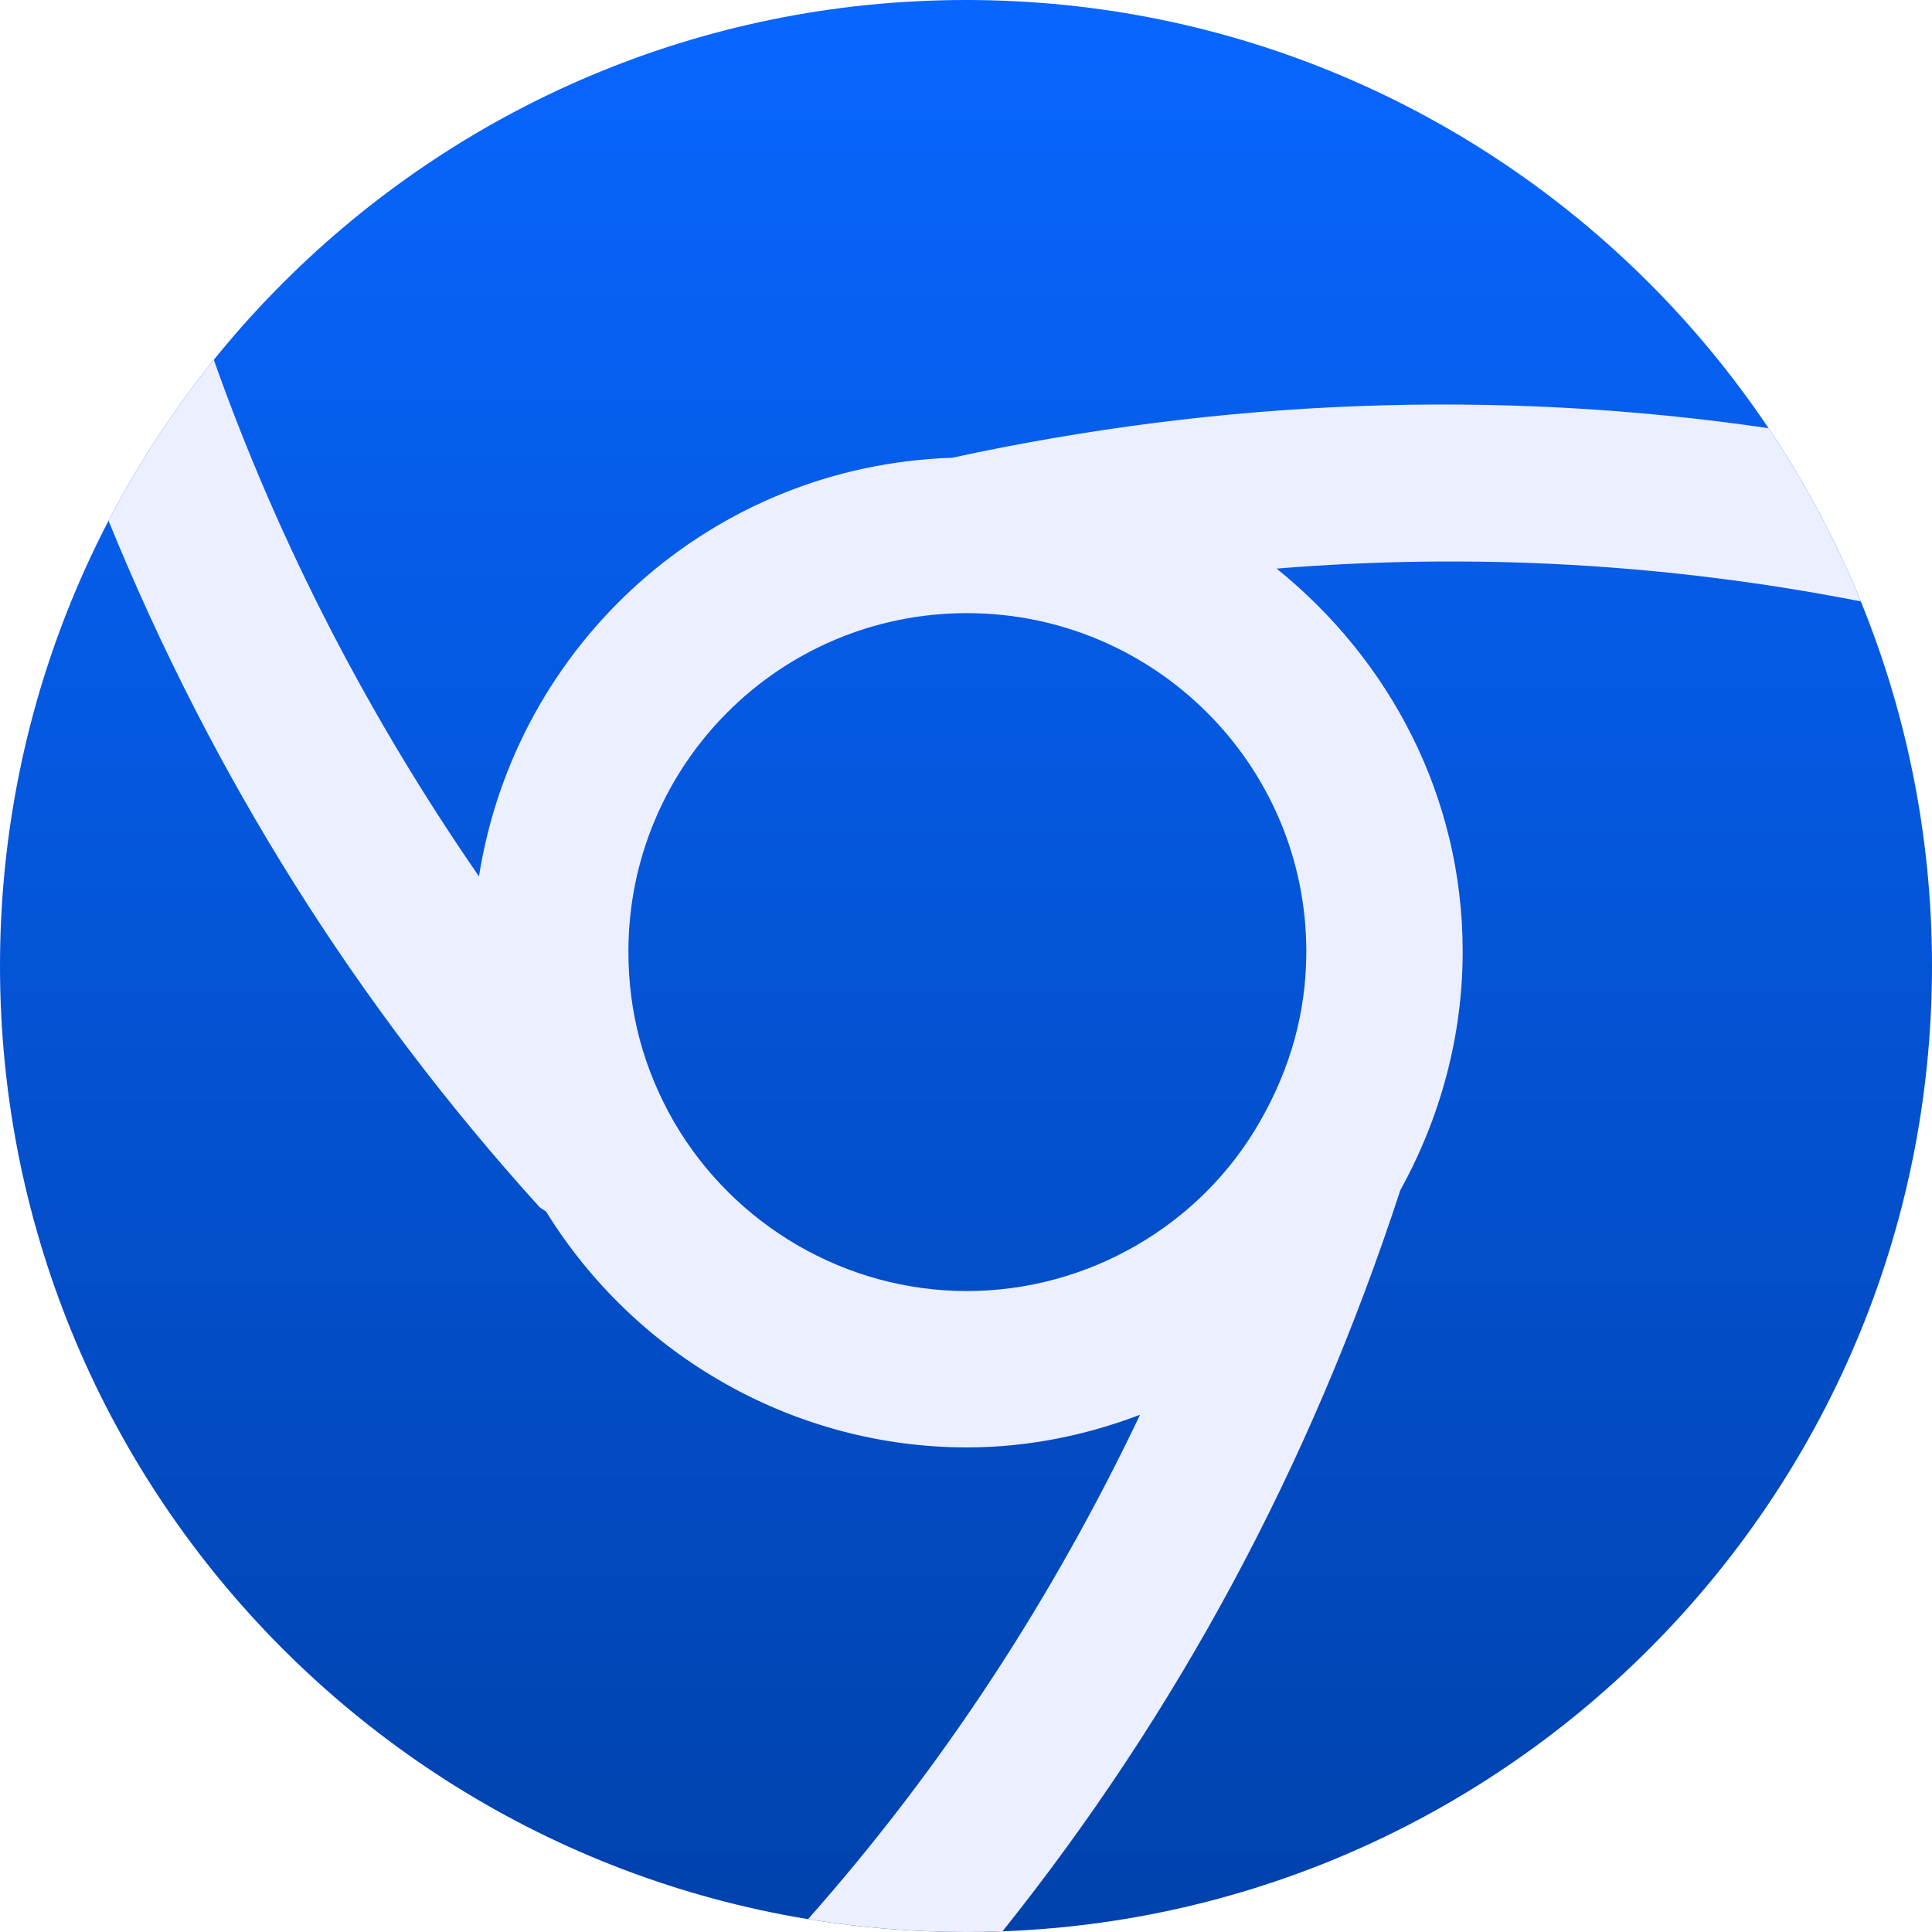
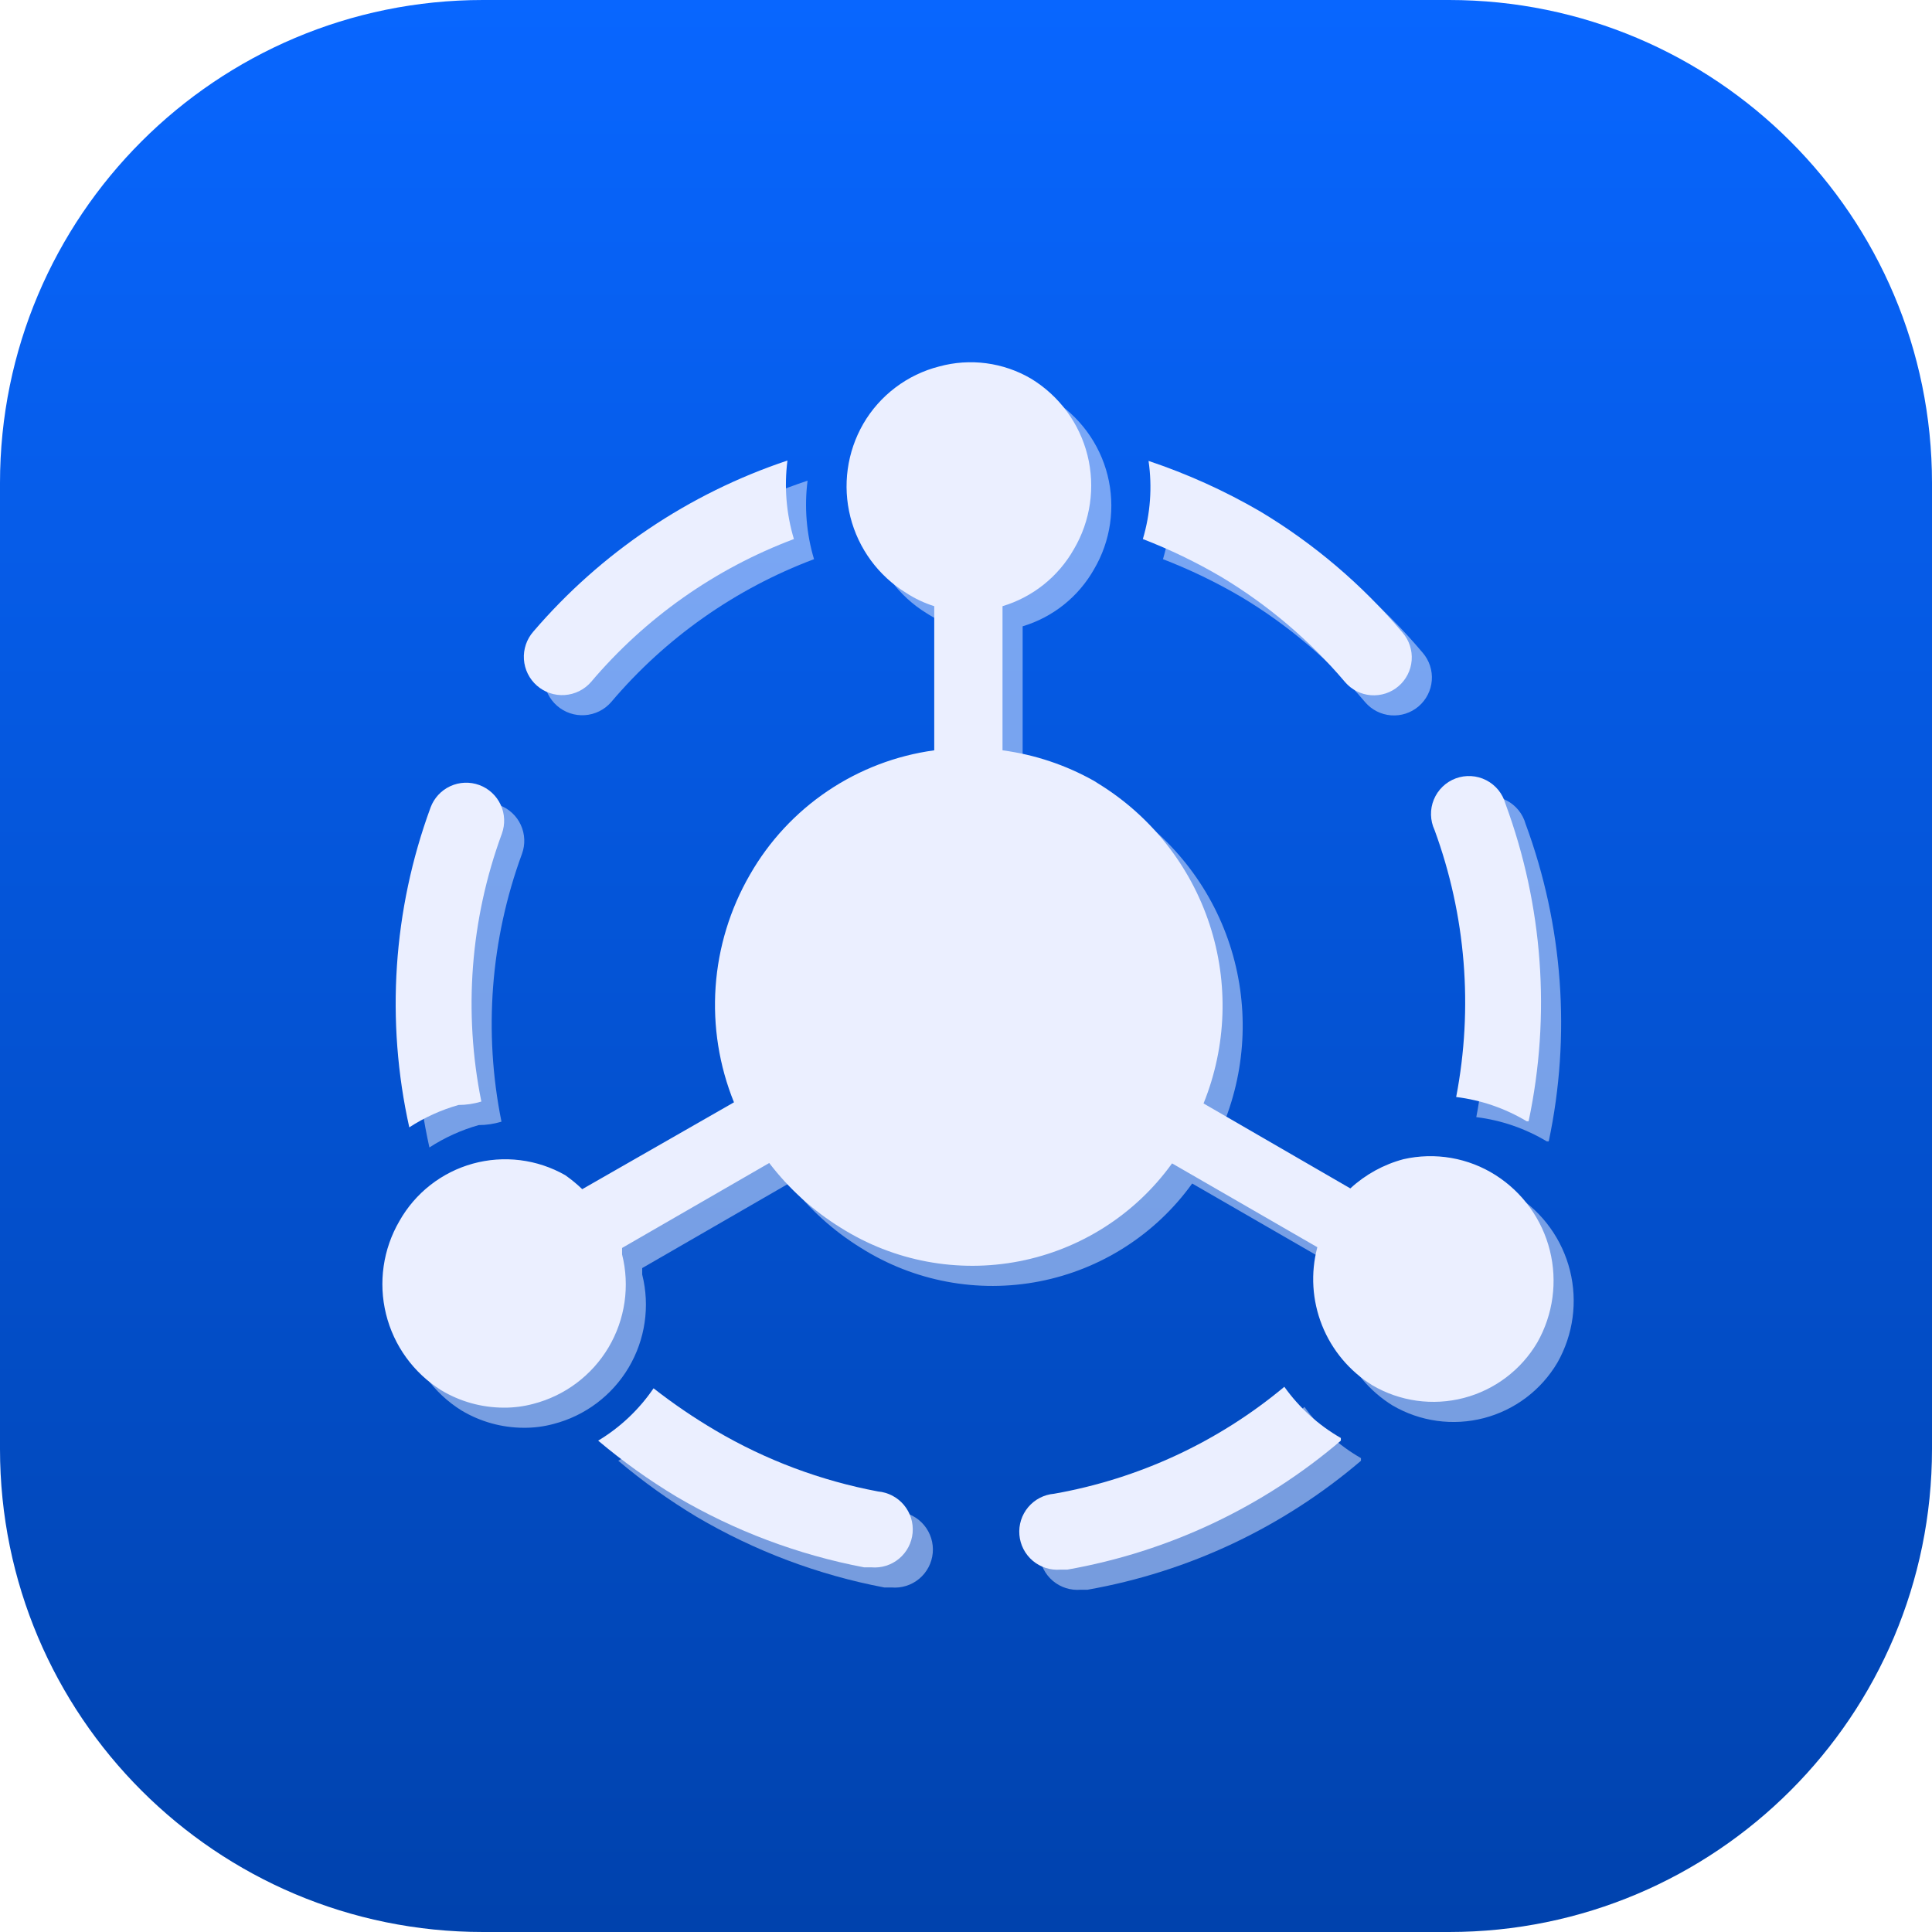
<svg xmlns="http://www.w3.org/2000/svg" width="192" height="192" viewBox="0 0 192 192" fill="none">
-   <path d="M0 96C0 42.981 42.981 0 96 0V0C149.019 0 192 42.981 192 96V96C192 149.019 149.019 192 96 192V192C42.981 192 0 149.019 0 96V96Z" fill="url(#paint0_linear_2422_2)" />
-   <path d="M21.248 35.76C27.77 54.161 36.696 71.302 47.6 87.094C51.239 63.982 70.712 46.279 94.611 45.492C121.5 39.663 148.749 38.597 175.756 42.553C179.367 47.93 182.449 53.692 184.926 59.766C165.652 55.986 146.217 54.926 126.87 56.507C138.082 65.555 145.36 79.127 145.36 94.568C145.36 102.83 143.196 110.993 139.164 118.271C130.205 145.72 116.996 170.214 99.628 191.932C98.424 191.976 97.215 192 96 192C90.654 192 85.41 191.562 80.302 190.722C93.76 175.527 104.672 158.701 113.298 140.596C107.889 142.661 102.086 143.842 96.087 143.842C79.073 143.842 63.238 134.892 54.288 120.435C54.091 120.238 53.796 120.139 53.6 119.942C35.437 99.878 21.136 77.147 10.785 51.75C13.744 46.063 17.255 40.709 21.248 35.76ZM96.087 60.933C77.499 60.933 62.451 75.98 62.451 94.568C62.451 100.568 63.926 106.174 66.975 111.484C72.974 121.811 84.088 128.303 96.087 128.303C108.086 128.303 119.297 121.811 125.198 111.484C128.247 106.174 129.82 100.568 129.82 94.568C129.82 75.98 114.675 60.933 96.087 60.933Z" fill="#EBEFFF" />
+   <rect width="192" height="192" rx="48" fill="url(#paint0_linear_2426_11)" />
+   <g opacity="0.5">
+     <path d="M146.712 111.019C149.192 111.324 151.58 112.146 153.723 113.431H153.911C156.137 102.908 155.34 91.97 151.612 81.881C151.472 81.379 151.23 80.911 150.901 80.507C150.571 80.104 150.161 79.773 149.697 79.535C149.234 79.298 148.726 79.159 148.205 79.128C147.685 79.097 147.164 79.174 146.675 79.354C146.186 79.535 145.74 79.814 145.365 80.176C144.99 80.538 144.693 80.973 144.495 81.455C144.296 81.937 144.2 82.454 144.212 82.975C144.223 83.496 144.343 84.009 144.563 84.482C147.678 92.968 148.421 102.142 146.712 111.019Z" fill="#EBEFFF" />
+     <path d="M129.636 139.818C123.067 145.297 115.179 148.962 106.755 150.447C105.755 150.532 104.83 151.011 104.183 151.778C103.537 152.545 103.221 153.538 103.306 154.537C103.391 155.537 103.869 156.462 104.636 157.109C105.403 157.756 106.396 158.071 107.396 157.986H108.074C118.115 156.215 127.498 151.79 135.252 145.17V144.906C133.035 143.635 131.119 141.899 129.636 139.818Z" fill="#EBEFFF" />
+     <path d="M89.265 150.221C83.563 149.151 78.091 147.098 73.094 144.152C70.957 142.893 68.904 141.496 66.95 139.968C65.512 142.079 63.635 143.854 61.446 145.17C63.894 147.235 66.503 149.101 69.249 150.749C75.006 154.14 81.306 156.512 87.87 157.76H88.586C89.586 157.85 90.581 157.539 91.351 156.896C92.121 156.253 92.605 155.33 92.695 154.33C92.785 153.33 92.474 152.336 91.831 151.565C91.188 150.795 90.264 150.311 89.265 150.221Z" fill="#EBEFFF" />
+     <path d="M47.574 111.81C48.328 111.81 49.082 111.697 49.836 111.471C48.039 102.583 48.744 93.37 51.872 84.859C52.217 83.919 52.174 82.881 51.753 81.972C51.333 81.064 50.569 80.36 49.629 80.015C48.689 79.67 47.651 79.713 46.742 80.133C45.834 80.554 45.13 81.318 44.785 82.258C41.051 92.429 40.319 103.459 42.674 114.034C44.187 113.051 45.839 112.302 47.574 111.81Z" fill="#EBEFFF" />
+     <path d="M150.632 118.784C149.286 117.927 147.783 117.346 146.21 117.075C144.638 116.803 143.028 116.846 141.472 117.201C139.503 117.726 137.692 118.722 136.195 120.103L121.607 111.66C123.904 105.984 124.116 99.677 122.205 93.859C120.293 88.042 116.382 83.09 111.165 79.883L110.751 79.619C107.933 78.029 104.836 76.993 101.629 76.566V62.242C104.631 61.34 107.169 59.314 108.715 56.588C110.38 53.769 110.867 50.407 110.07 47.231C109.272 44.056 107.255 41.323 104.456 39.625C103.092 38.827 101.583 38.31 100.016 38.102C98.45 37.895 96.858 38.003 95.334 38.419C93.762 38.819 92.286 39.529 90.992 40.507C89.697 41.484 88.61 42.709 87.795 44.111C86.177 46.916 85.716 50.242 86.511 53.381C87.307 56.521 89.295 59.226 92.054 60.923C92.919 61.488 93.858 61.932 94.844 62.242V76.566C91.046 77.084 87.419 78.469 84.243 80.613C81.066 82.757 78.425 85.602 76.524 88.93C74.557 92.331 73.392 96.136 73.117 100.055C72.843 103.974 73.467 107.905 74.941 111.547L59.863 120.179C59.334 119.671 58.767 119.205 58.167 118.784C56.786 117.999 55.265 117.494 53.689 117.298C52.113 117.102 50.514 117.22 48.983 117.643C47.453 118.067 46.021 118.789 44.77 119.767C43.519 120.746 42.474 121.962 41.694 123.345C40.066 126.137 39.588 129.453 40.362 132.591C41.136 135.729 43.101 138.442 45.84 140.157C47.718 141.287 49.868 141.887 52.06 141.891C53.053 141.898 54.042 141.771 55 141.514C58.134 140.705 60.821 138.69 62.474 135.907C64.126 133.124 64.611 129.801 63.821 126.662V126.021L78.446 117.578C80.407 120.144 82.822 122.329 85.571 124.023C90.841 127.346 97.18 128.533 103.295 127.343C109.41 126.152 114.84 122.673 118.478 117.615L132.915 125.946C132.235 128.517 132.399 131.238 133.383 133.709C134.367 136.179 136.119 138.268 138.381 139.667C141.121 141.274 144.386 141.729 147.461 140.93C150.535 140.131 153.167 138.145 154.778 135.407C156.349 132.633 156.795 129.361 156.023 126.268C155.251 123.175 153.321 120.496 150.632 118.784Z" fill="#EBEFFF" />
+     <path d="M60.73 69.781C66.13 63.401 73.073 58.51 80.897 55.57C80.139 53.042 79.921 50.384 80.256 47.767C70.454 51.044 61.725 56.92 55.001 64.767C54.336 65.527 54 66.52 54.067 67.527C54.134 68.535 54.599 69.474 55.359 70.139C56.118 70.804 57.111 71.139 58.118 71.072C59.126 71.005 60.065 70.541 60.73 69.781Z" fill="#EBEFFF" />
+     <path d="M123.378 59.339C128.018 62.124 132.17 65.651 135.667 69.781C135.988 70.157 136.381 70.466 136.822 70.691C137.264 70.915 137.745 71.05 138.238 71.089C138.732 71.127 139.228 71.068 139.699 70.915C140.17 70.762 140.605 70.517 140.982 70.195C141.358 69.874 141.667 69.481 141.891 69.04C142.116 68.599 142.251 68.117 142.29 67.624C142.328 67.13 142.269 66.634 142.116 66.163C141.963 65.693 141.718 65.257 141.396 64.881C137.371 60.105 132.581 56.029 127.223 52.818C123.709 50.775 119.996 49.095 116.141 47.805C116.519 50.404 116.326 53.053 115.575 55.57C118.275 56.612 120.884 57.873 123.378 59.339Z" fill="#EBEFFF" />
+   </g>
+   <path d="M144.712 109.019C147.192 109.324 149.58 110.146 151.723 111.431H151.911C154.137 100.908 153.34 89.97 149.612 79.881C149.472 79.379 149.23 78.911 148.901 78.507C148.571 78.104 148.161 77.773 147.697 77.535C147.234 77.298 146.726 77.159 146.205 77.128C145.685 77.097 145.164 77.174 144.675 77.354C144.186 77.535 143.74 77.814 143.365 78.176C142.99 78.538 142.693 78.973 142.495 79.455C142.296 79.937 142.2 80.454 142.212 80.975C142.223 81.496 142.343 82.009 142.563 82.482C145.678 90.968 146.421 100.142 144.712 109.019Z" fill="#EBEFFF" />
+   <path d="M127.636 137.818C121.067 143.297 113.179 146.962 104.755 148.447C103.755 148.532 102.83 149.011 102.183 149.778C101.537 150.545 101.221 151.538 101.306 152.537C101.391 153.537 101.869 154.462 102.636 155.109C103.403 155.756 104.396 156.071 105.396 155.986H106.074C116.115 154.215 125.498 149.79 133.252 143.17V142.906C131.035 141.635 129.119 139.899 127.636 137.818Z" fill="#EBEFFF" />
+   <path d="M87.265 148.221C81.563 147.151 76.091 145.098 71.094 142.152C68.957 140.893 66.904 139.496 64.95 137.968C63.512 140.079 61.635 141.854 59.446 143.17C61.894 145.235 64.503 147.101 67.249 148.749C73.006 152.14 79.306 154.512 85.87 155.76H86.586C87.586 155.85 88.581 155.539 89.351 154.896C90.121 154.253 90.605 153.33 90.695 152.33C90.785 151.33 90.474 150.336 89.831 149.565C89.188 148.795 88.264 148.311 87.265 148.221Z" fill="#EBEFFF" />
+   <path d="M45.574 109.81C46.328 109.81 47.082 109.697 47.836 109.471C46.039 100.583 46.744 91.37 49.872 82.859C50.217 81.919 50.174 80.881 49.753 79.972C49.333 79.064 48.569 78.36 47.629 78.015C46.689 77.67 45.651 77.713 44.742 78.133C43.834 78.554 43.13 79.318 42.785 80.258C39.051 90.429 38.319 101.459 40.674 112.034C42.187 111.051 43.839 110.302 45.574 109.81Z" fill="#EBEFFF" />
+   <path d="M148.632 116.784C147.286 115.927 145.783 115.346 144.21 115.075C142.638 114.803 141.028 114.846 139.472 115.201C137.503 115.726 135.692 116.722 134.195 118.103L119.607 109.66C121.904 103.984 122.116 97.677 120.205 91.859C118.293 86.042 114.382 81.09 109.165 77.883L108.751 77.619C105.933 76.029 102.836 74.993 99.629 74.566V60.242C102.631 59.34 105.169 57.314 106.715 54.588C108.38 51.769 108.867 48.407 108.07 45.231C107.272 42.056 105.255 39.323 102.456 37.625C101.092 36.827 99.583 36.31 98.016 36.102C96.45 35.895 94.858 36.003 93.334 36.419C91.762 36.819 90.286 37.529 88.992 38.507C87.697 39.484 86.61 40.709 85.795 42.111C84.177 44.916 83.716 48.242 84.511 51.381C85.307 54.521 87.295 57.226 90.054 58.923C90.919 59.488 91.858 59.932 92.844 60.242V74.566C89.046 75.084 85.419 76.469 82.243 78.613C79.066 80.757 76.425 83.602 74.524 86.93C72.557 90.331 71.392 94.136 71.117 98.055C70.843 101.974 71.467 105.905 72.941 109.547L57.863 118.179C57.334 117.671 56.767 117.205 56.167 116.784C54.786 115.999 53.265 115.494 51.689 115.298C50.113 115.102 48.514 115.22 46.983 115.643C45.453 116.067 44.021 116.789 42.77 117.767C41.519 118.746 40.474 119.962 39.694 121.345C38.066 124.137 37.588 127.453 38.362 130.591C39.136 133.729 41.101 136.442 43.84 138.157C45.718 139.287 47.868 139.887 50.06 139.891C51.053 139.898 52.042 139.771 53 139.514C56.134 138.705 58.821 136.69 60.474 133.907C62.126 131.124 62.611 127.801 61.821 124.662V124.021L76.446 115.578C78.407 118.144 80.822 120.329 83.571 122.023C88.841 125.346 95.18 126.533 101.295 125.343C107.41 124.152 112.84 120.673 116.478 115.615L130.915 123.946C130.235 126.517 130.399 129.238 131.383 131.709C132.367 134.179 134.119 136.268 136.381 137.667C139.121 139.274 142.386 139.729 145.461 138.93C148.535 138.131 151.167 136.145 152.778 133.407C154.349 130.633 154.795 127.361 154.023 124.268C153.251 121.175 151.321 118.496 148.632 116.784Z" fill="#EBEFFF" />
+   <path d="M58.73 67.781C64.13 61.401 71.073 56.51 78.897 53.57C78.139 51.042 77.921 48.384 78.256 45.767C68.454 49.044 59.725 54.92 53.001 62.767C52.336 63.527 52 64.52 52.067 65.527C52.134 66.535 52.599 67.474 53.359 68.139C54.118 68.804 55.111 69.139 56.118 69.072C57.126 69.005 58.065 68.541 58.73 67.781Z" fill="#EBEFFF" />
+   <path d="M121.378 57.339C126.018 60.124 130.17 63.651 133.667 67.781C133.988 68.157 134.381 68.466 134.822 68.691C135.264 68.915 135.745 69.05 136.238 69.089C136.732 69.127 137.228 69.068 137.699 68.915C138.17 68.762 138.605 68.517 138.982 68.195C139.358 67.874 139.667 67.481 139.891 67.04C140.116 66.599 140.251 66.117 140.29 65.624C140.328 65.13 140.269 64.634 140.116 64.163C139.963 63.693 139.718 63.257 139.396 62.881C135.371 58.105 130.581 54.029 125.223 50.818C121.709 48.775 117.996 47.095 114.141 45.805C114.519 48.404 114.326 51.053 113.575 53.57C116.275 54.612 118.884 55.873 121.378 57.339Z" fill="#EBEFFF" />
  <defs>
-     <linearGradient id="paint0_linear_2422_2" x1="96" y1="0" x2="96" y2="192" gradientUnits="userSpaceOnUse">
+     <linearGradient id="paint0_linear_2426_11" x1="96" y1="0" x2="96" y2="192" gradientUnits="userSpaceOnUse">
      <stop stop-color="#0866FF" />
      <stop offset="1" stop-color="#0042AD" />
    </linearGradient>
  </defs>
</svg>
